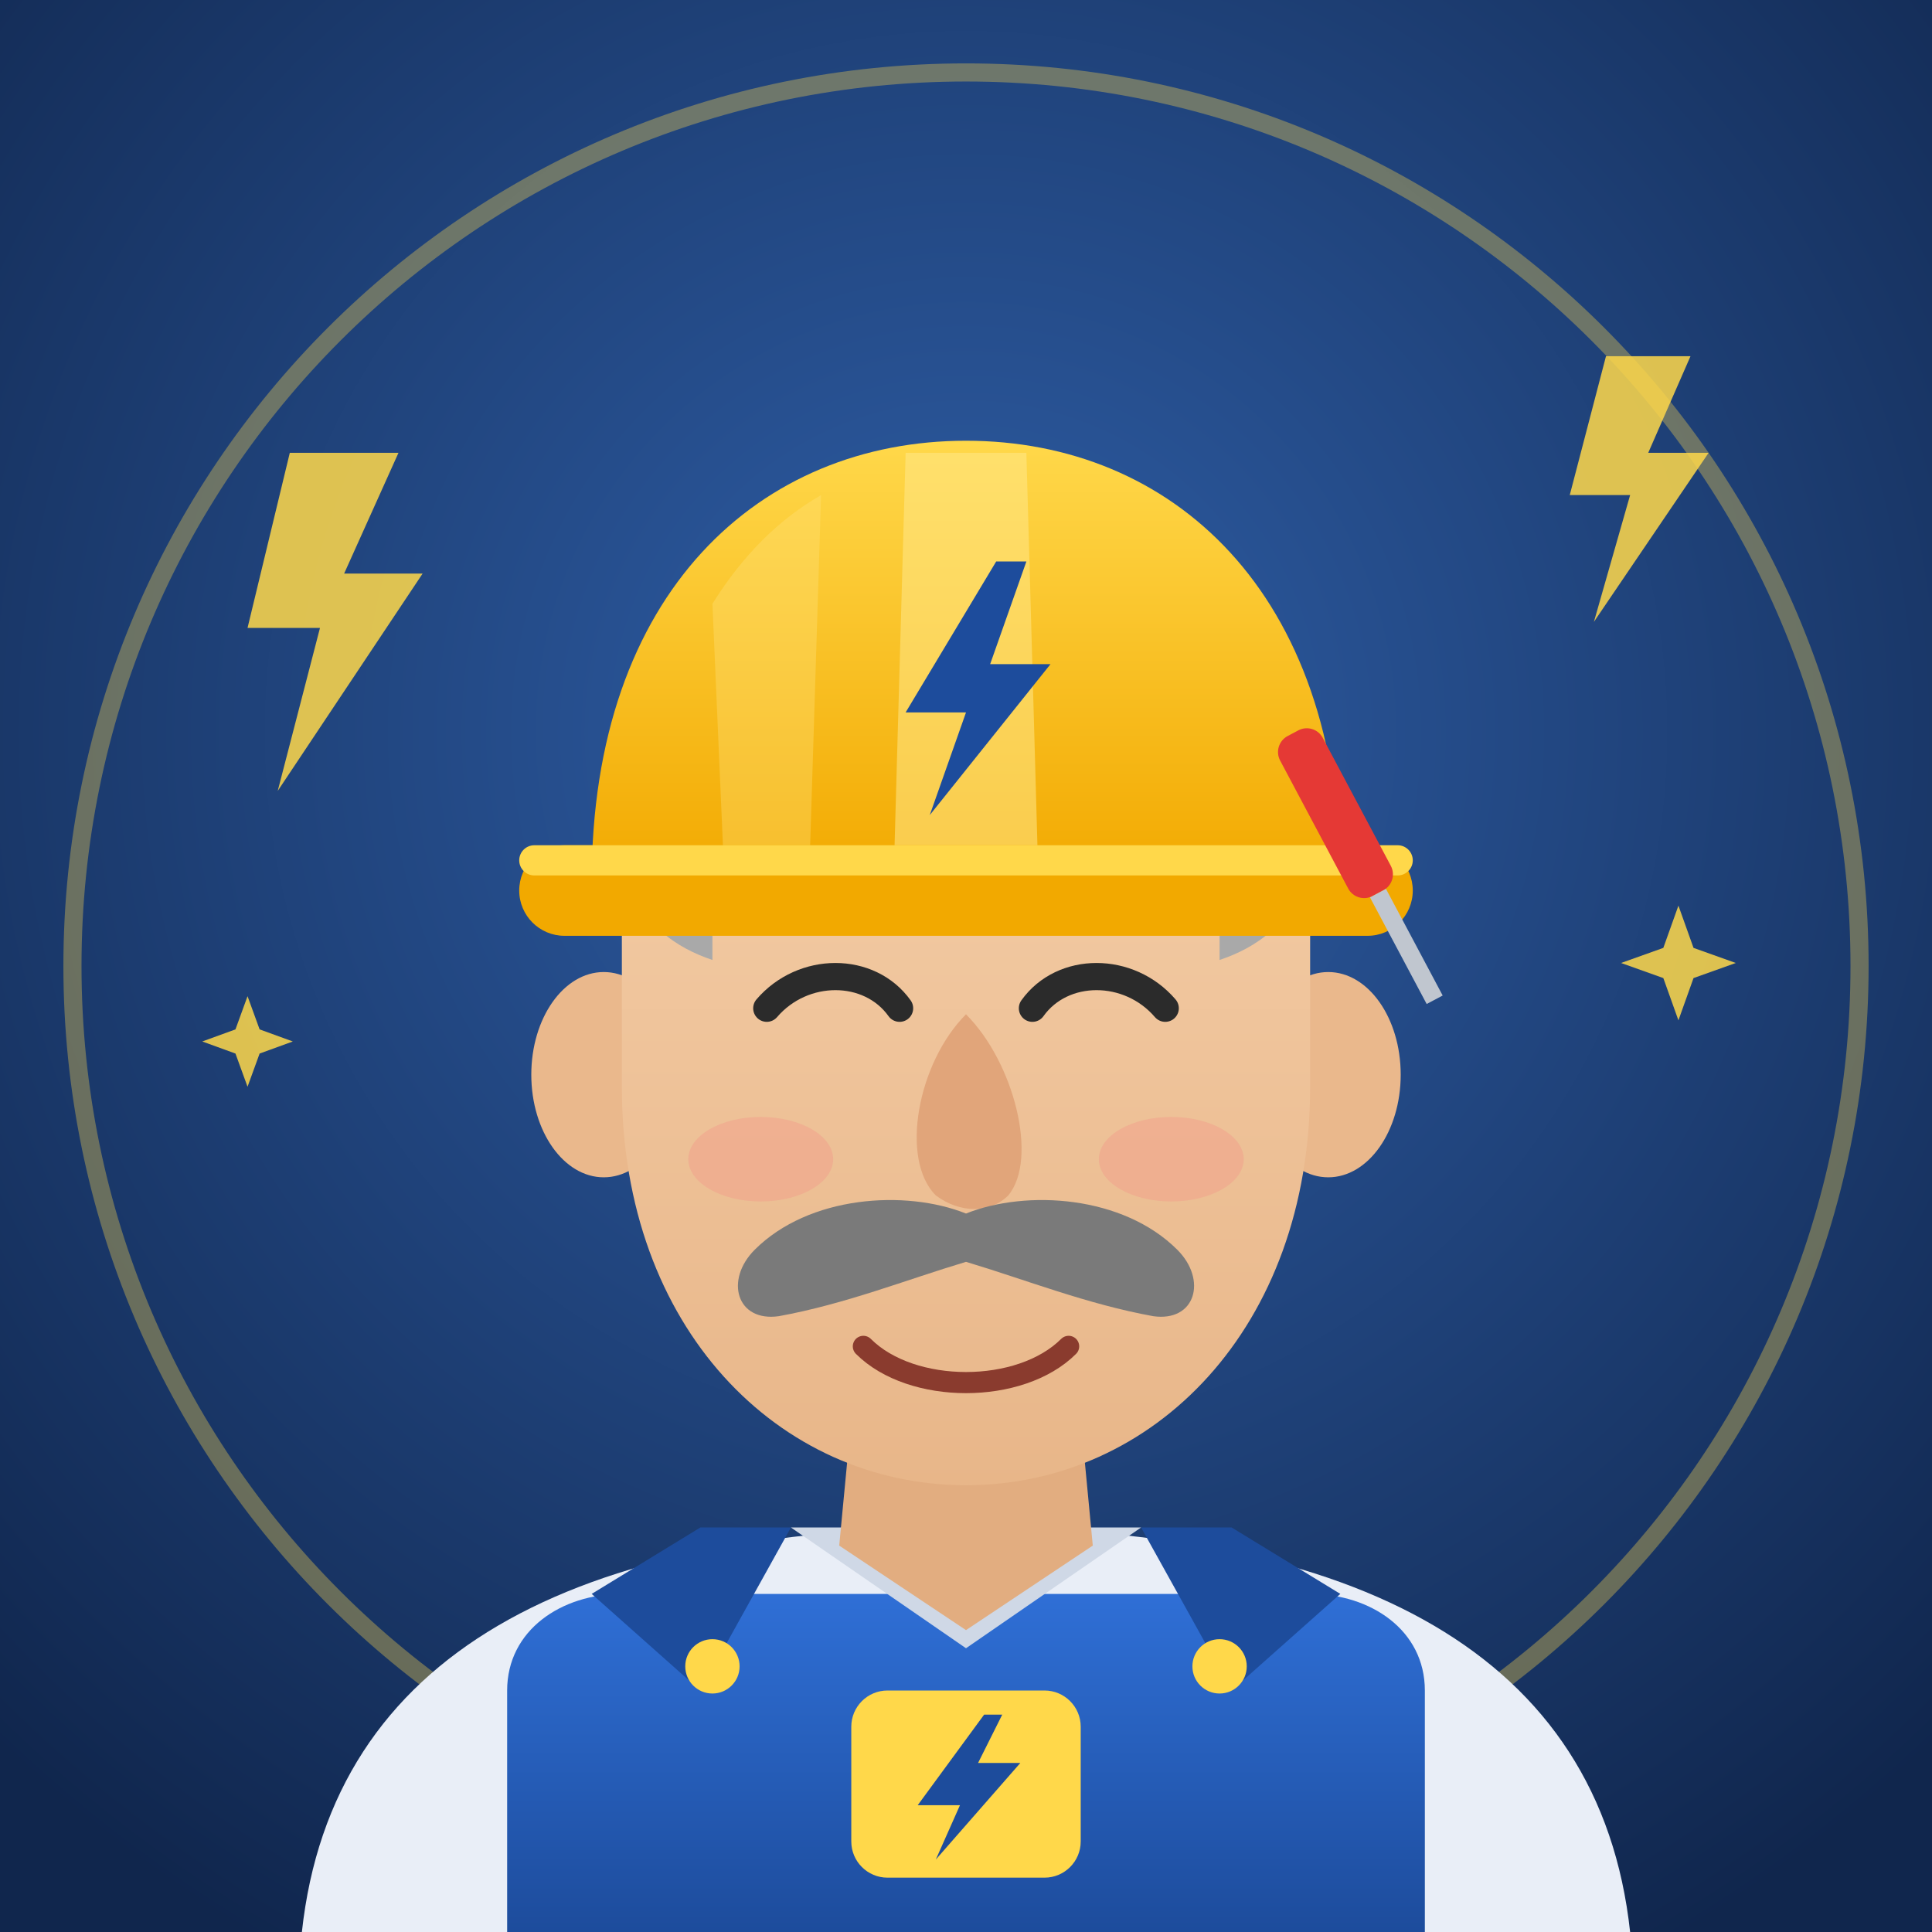
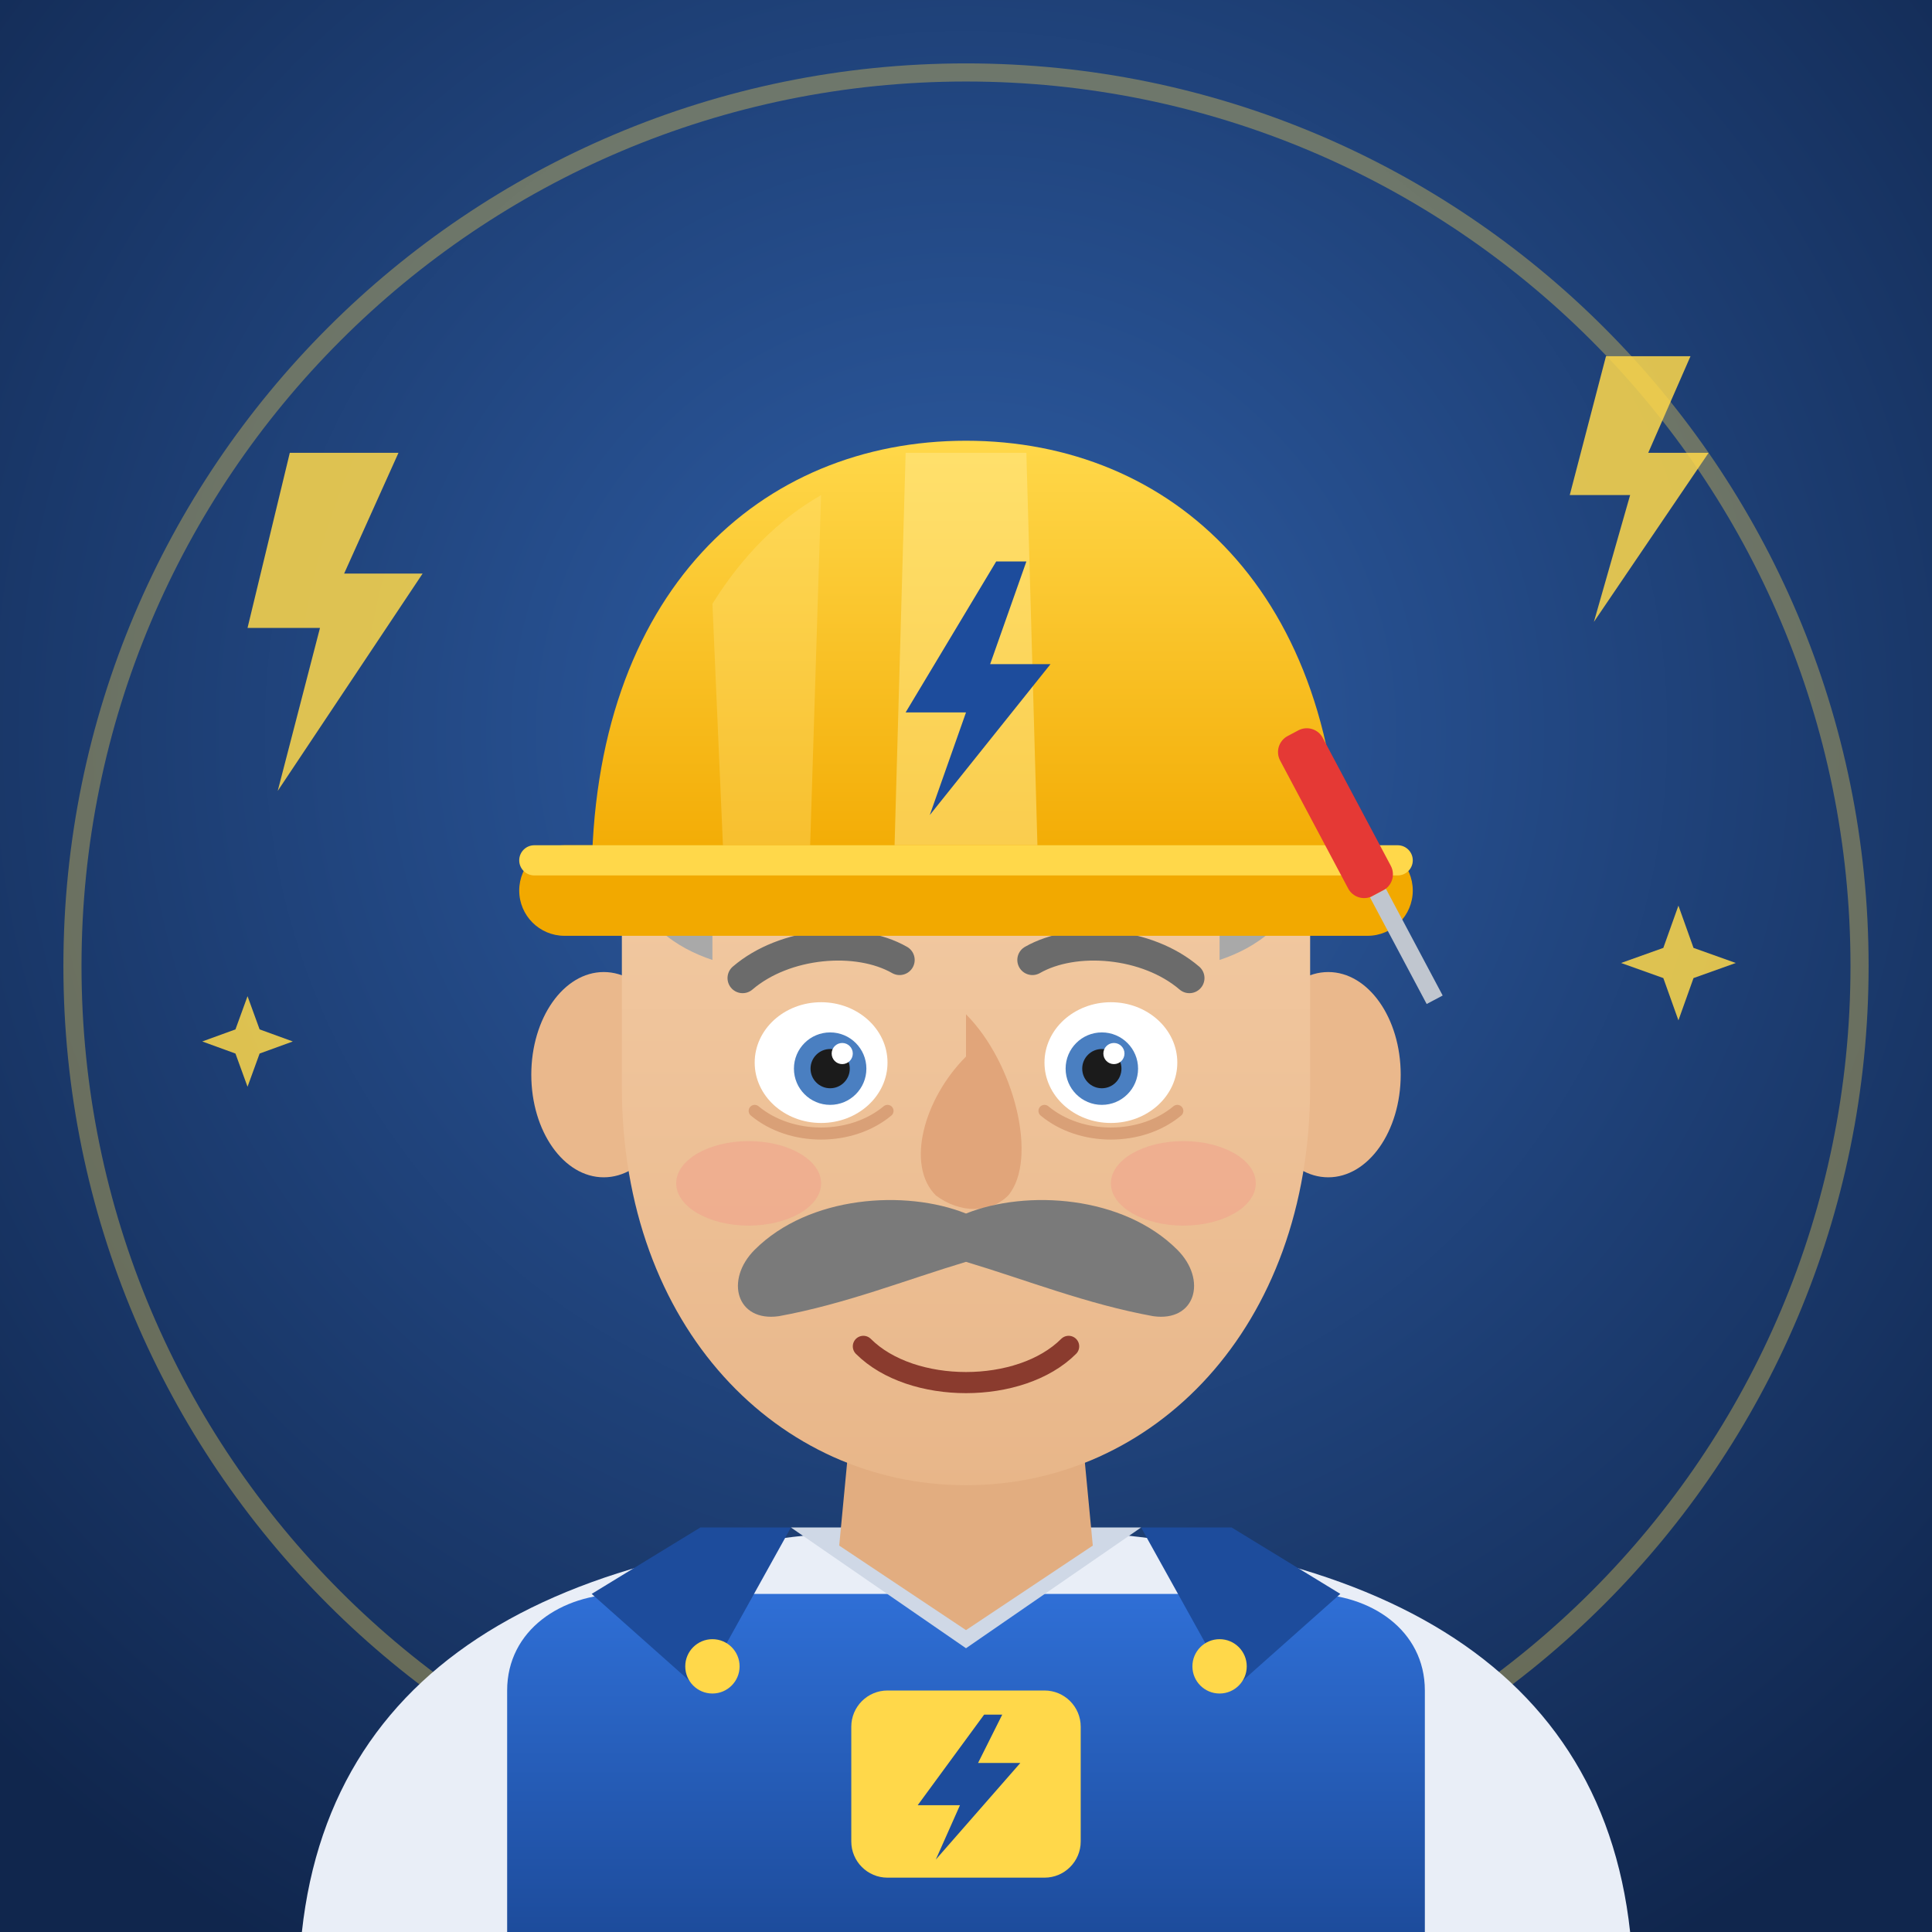
<svg xmlns="http://www.w3.org/2000/svg" viewBox="0 0 640 640" width="640" height="640">
  <defs>
    <radialGradient id="bg" cx="50%" cy="38%" r="72%">
      <stop offset="0" stop-color="#2f5fa8" />
      <stop offset="1" stop-color="#10264d" />
    </radialGradient>
    <linearGradient id="hat" x1="0" y1="0" x2="0" y2="1">
      <stop offset="0" stop-color="#ffd84a" />
      <stop offset="1" stop-color="#f2a900" />
    </linearGradient>
    <linearGradient id="skin" x1="0" y1="0" x2="0" y2="1">
      <stop offset="0" stop-color="#f7d3ae" />
      <stop offset="1" stop-color="#e8b689" />
    </linearGradient>
    <linearGradient id="suit" x1="0" y1="0" x2="0" y2="1">
      <stop offset="0" stop-color="#2f6fd6" />
      <stop offset="1" stop-color="#1d4c9c" />
    </linearGradient>
  </defs>
  <rect width="640" height="640" fill="url(#bg)" />
  <circle cx="320" cy="320" r="296" fill="none" stroke="#ffd84a" stroke-width="6" opacity=".35" />
  <g fill="#ffd84a" opacity=".85">
    <path d="M96 150 L132 150 L114 190 L140 190 L92 262 L106 208 L82 208 Z" />
    <path d="M532 118 L560 118 L546 150 L566 150 L528 206 L540 164 L520 164 Z" />
    <path d="M556 300 l5 14 14 5 -14 5 -5 14 -5 -14 -14 -5 14 -5z" />
    <path d="M82 330 l4 11 11 4 -11 4 -4 11 -4 -11 -11 -4 11 -4z" />
  </g>
  <path d="M100 640 C110 548 190 506 320 506 C450 506 530 548 540 640 Z" fill="#e9eef7" />
  <path d="M168 640 L168 560 C168 540 186 528 206 528 L434 528 C454 528 472 540 472 560 L472 640 Z" fill="url(#suit)" />
  <path d="M196 528 L232 506 L262 506 L232 560 Z" fill="#1d4c9c" />
  <path d="M444 528 L408 506 L378 506 L408 560 Z" fill="#1d4c9c" />
  <circle cx="236" cy="552" r="9" fill="#ffd84a" />
  <circle cx="404" cy="552" r="9" fill="#ffd84a" />
  <rect x="282" y="560" width="76" height="62" rx="12" fill="#ffd84a" />
  <path d="M326 568 L304 598 L318 598 L310 616 L338 584 L324 584 L332 568 Z" fill="#1d4c9c" />
  <path d="M262 506 L320 546 L378 506 Z" fill="#cfd8e6" />
  <path d="M282 470 L358 470 L362 512 L320 540 L278 512 Z" fill="#e2ad80" />
  <ellipse cx="200" cy="356" rx="24" ry="34" fill="#eab88c" />
  <ellipse cx="440" cy="356" rx="24" ry="34" fill="#eab88c" />
  <path d="M206 300 C206 214 262 176 320 176 C378 176 434 214 434 300 L434 360 C434 440 382 492 320 492 C258 492 206 440 206 360 Z" fill="url(#skin)" />
  <path d="M208 290 C212 262 222 250 236 246 L236 318 C224 314 212 306 208 290 Z" fill="#a9a9a9" />
  <path d="M432 290 C428 262 418 250 404 246 L404 318 C416 314 428 306 432 290 Z" fill="#a9a9a9" />
-   <path d="M248 302 C262 288 288 286 300 296" fill="none" stroke="#6b6b6b" stroke-width="11" stroke-linecap="round" />
-   <path d="M392 302 C378 288 352 286 340 296" fill="none" stroke="#6b6b6b" stroke-width="11" stroke-linecap="round" />
-   <path d="M254 334 C266 320 288 320 298 334" fill="none" stroke="#2b2b2b" stroke-width="9" stroke-linecap="round" />
-   <path d="M386 334 C374 320 352 320 342 334" fill="none" stroke="#2b2b2b" stroke-width="9" stroke-linecap="round" />
-   <ellipse cx="252" cy="384" rx="24" ry="14" fill="#f19b8a" opacity=".45" />
-   <ellipse cx="388" cy="384" rx="24" ry="14" fill="#f19b8a" opacity=".45" />
-   <path d="M320 336 C304 352 298 384 310 396 C318 402 328 402 334 396 C344 384 336 352 320 336 Z" fill="#e1a57a" />
+   <path d="M246 324 C260 312 284 310 298 318" fill="none" stroke="#6b6b6b" stroke-width="10" stroke-linecap="round" />
+   <path d="M394 324 C380 312 356 310 342 318" fill="none" stroke="#6b6b6b" stroke-width="10" stroke-linecap="round" />
+   <ellipse cx="272" cy="352" rx="22" ry="20" fill="#ffffff" />
+   <ellipse cx="368" cy="352" rx="22" ry="20" fill="#ffffff" />
+   <circle cx="275" cy="354" r="12" fill="#4a7fc1" />
+   <circle cx="365" cy="354" r="12" fill="#4a7fc1" />
+   <circle cx="275" cy="354" r="6.5" fill="#1b1b1b" />
+   <circle cx="365" cy="354" r="6.5" fill="#1b1b1b" />
+   <circle cx="279" cy="349" r="3.5" fill="#ffffff" />
+   <circle cx="369" cy="349" r="3.5" fill="#ffffff" />
+   <path d="M250 368 C262 378 282 378 294 368" fill="none" stroke="#d9a077" stroke-width="4" stroke-linecap="round" />
+   <path d="M390 368 C378 378 358 378 346 368" fill="none" stroke="#d9a077" stroke-width="4" stroke-linecap="round" />
+   <ellipse cx="248" cy="392" rx="24" ry="14" fill="#f19b8a" opacity=".45" />
+   <ellipse cx="392" cy="392" rx="24" ry="14" fill="#f19b8a" opacity=".45" />
+   <path d="M320 350 C306 364 300 386 310 396 C318 402 328 402 334 396 C344 384 336 352 320 336 Z" fill="#e1a57a" />
  <path d="M320 402 C300 394 268 396 250 414 C240 424 244 438 258 436 C280 432 300 424 320 418 C340 424 360 432 382 436 C396 438 400 424 390 414 C372 396 340 394 320 402 Z" fill="#7a7a7a" />
  <path d="M286 446 C302 462 338 462 354 446" fill="none" stroke="#8a3b2e" stroke-width="7" stroke-linecap="round" />
  <path d="M196 292 C196 196 252 146 320 146 C388 146 444 196 444 292 Z" fill="url(#hat)" />
  <path d="M300 150 L340 150 L344 292 L296 292 Z" fill="#ffe788" opacity=".55" />
  <path d="M236 200 C246 184 258 172 272 164 L268 292 L240 292 Z" fill="#ffe27a" opacity=".35" />
  <rect x="172" y="280" width="296" height="30" rx="15" fill="#f2a900" />
  <rect x="172" y="280" width="296" height="10" rx="5" fill="#ffd84a" />
  <path d="M330 186 L300 236 L320 236 L308 270 L348 220 L328 220 L340 186 Z" fill="#1d4c9c" />
  <g transform="rotate(-28 470 300)">
    <rect x="452" y="230" width="16" height="60" rx="6" fill="#e53935" />
    <rect x="457" y="290" width="6" height="40" fill="#c0c6cf" />
  </g>
</svg>
